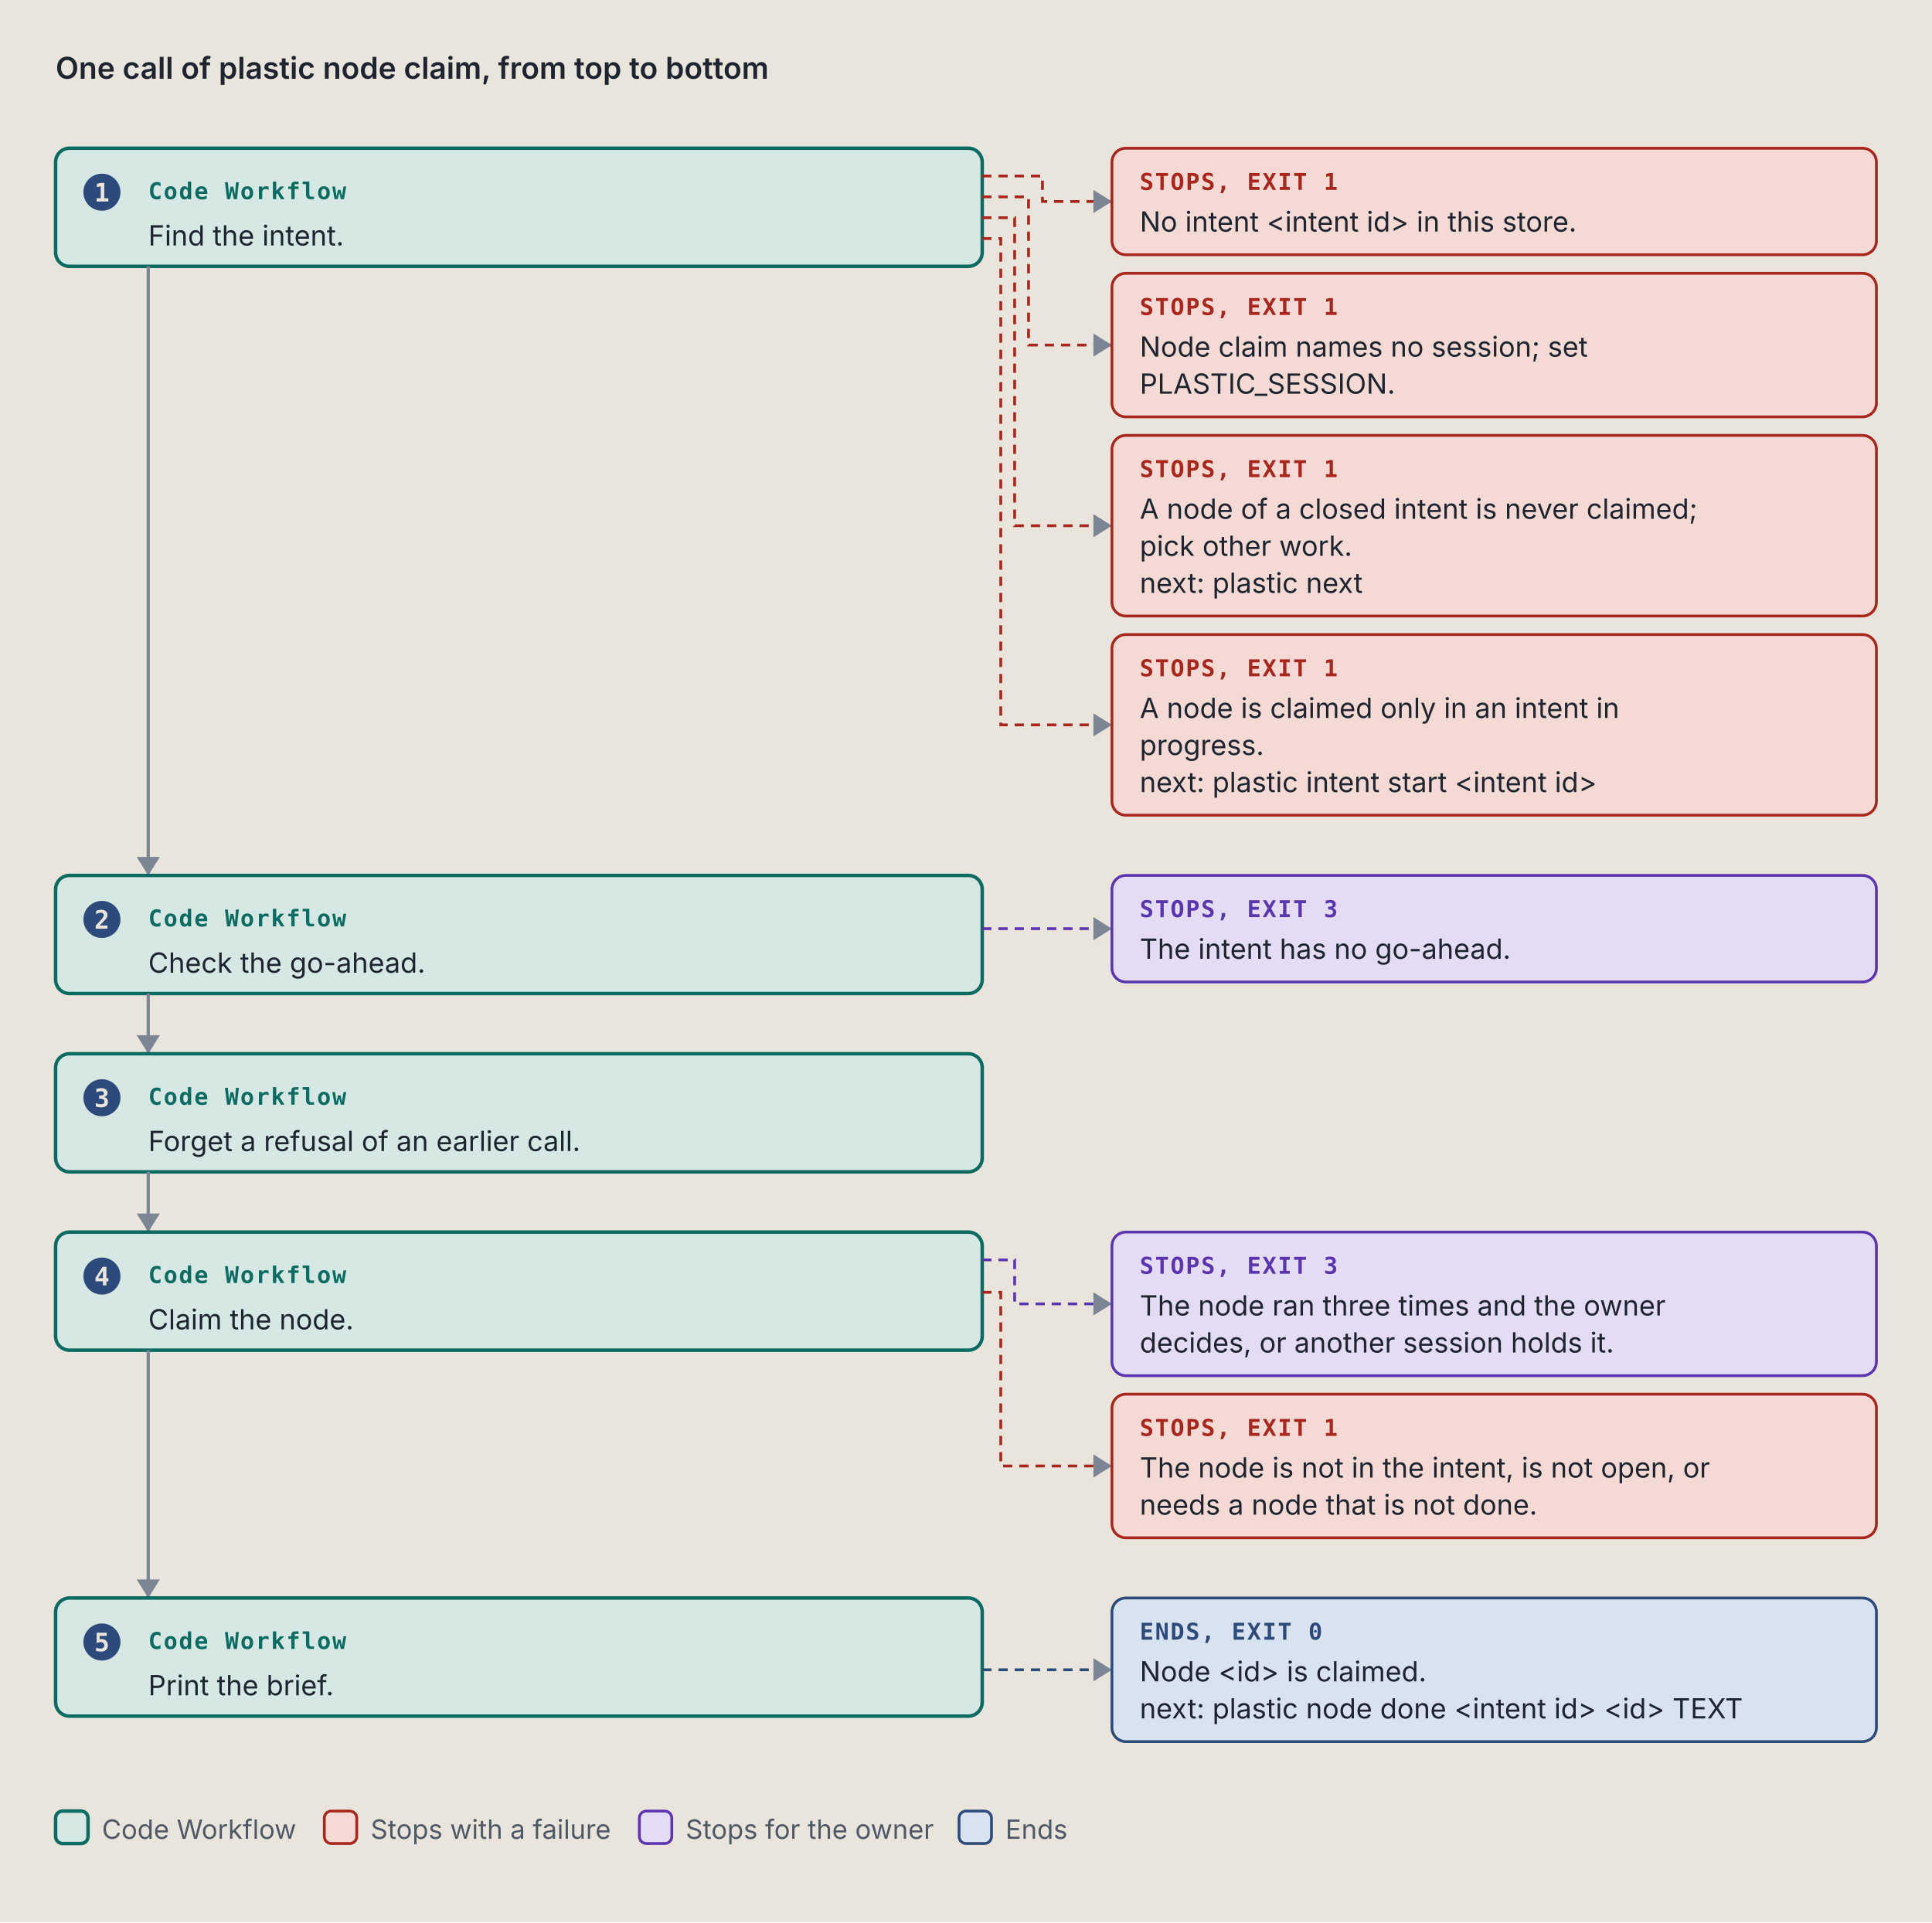
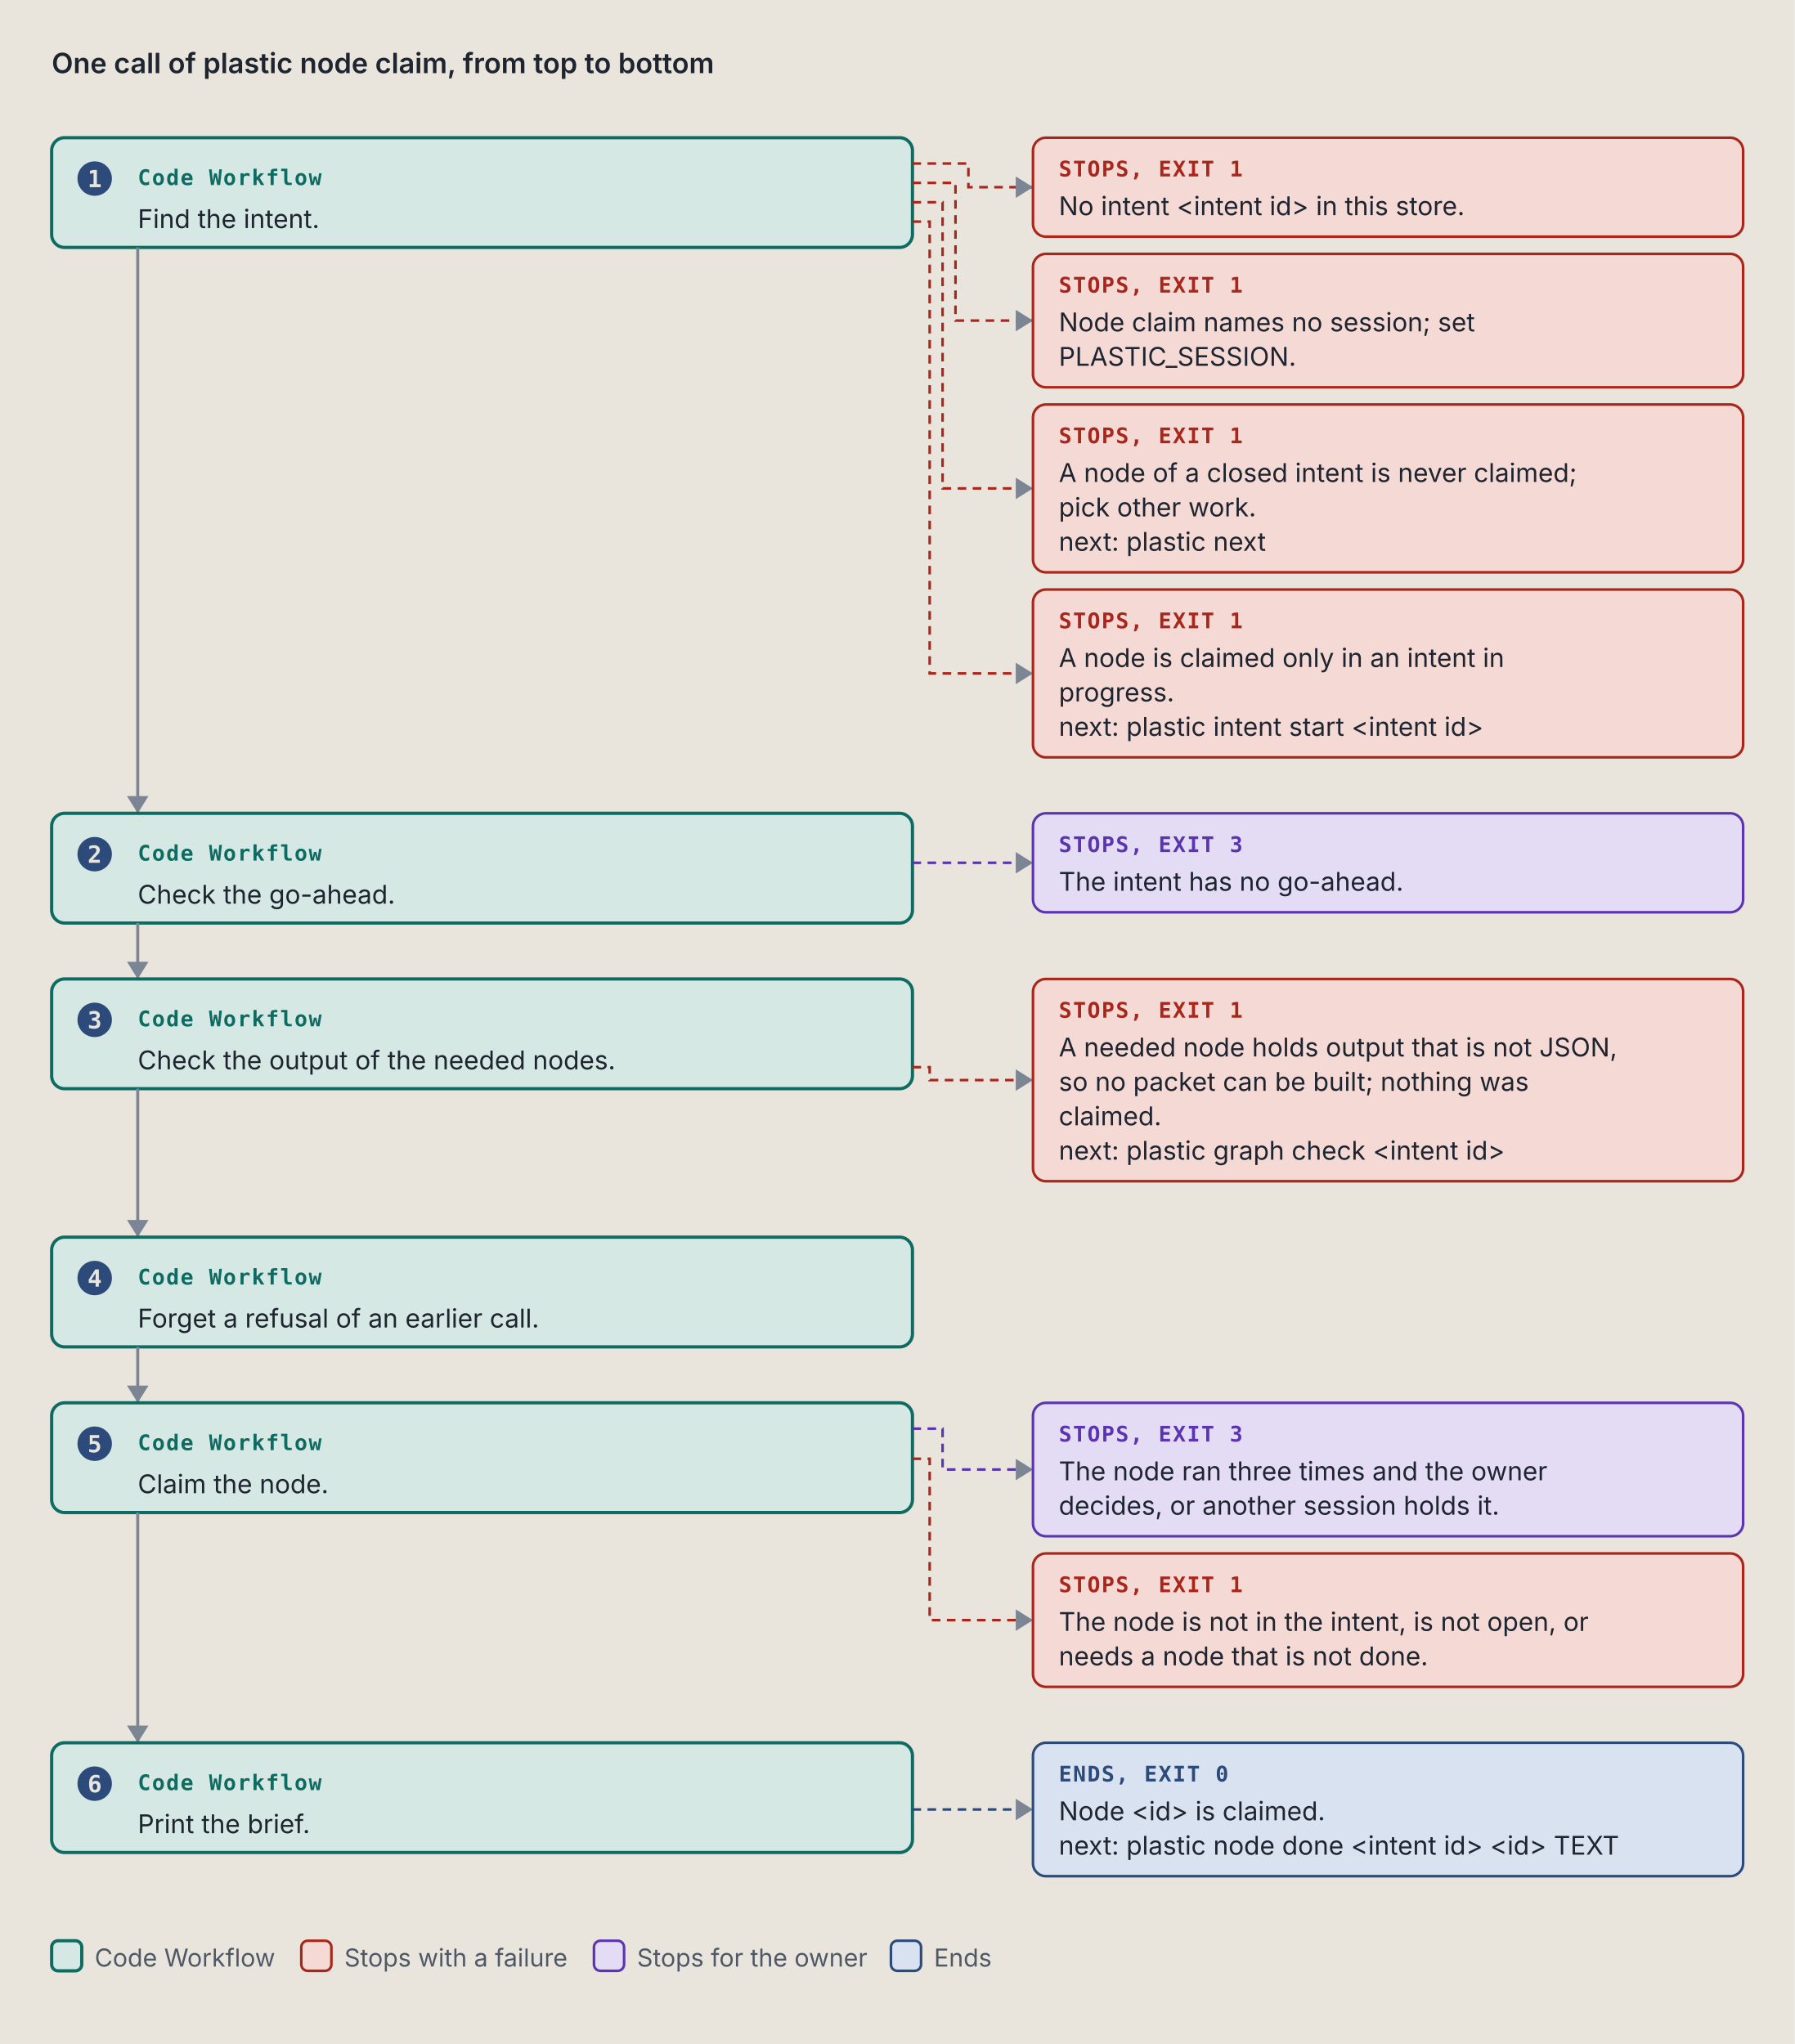
- <svg xmlns="http://www.w3.org/2000/svg" viewBox="0 0 834 830" width="834" height="830" role="img" xml:space="preserve">
+ <svg xmlns="http://www.w3.org/2000/svg" viewBox="0 0 834 950" width="834" height="950" role="img" xml:space="preserve">
  <style>.ground { fill: #e9e5dc; }
.card { fill: #f4f1ea; stroke: #7c8594; stroke-width: 1; }
.lane-code { fill: #d5e8e3; stroke: #0d6b61; stroke-width: 1.5; }
.lane-agent { fill: #f1e2c7; stroke: #9a5508; stroke-width: 1.5; }
.stop-refusal { fill: #e4dcf5; stroke: #5b35b0; stroke-width: 1.2; }
.stop-failure { fill: #f4d9d4; stroke: #a8261b; stroke-width: 1.2; }
.end { fill: #d9e2f0; stroke: #2c4a7a; stroke-width: 1.2; }
.stop-end { fill: #d9e2f0; stroke: #2c4a7a; stroke-width: 1.2; }
.stop-handoff { fill: #f1e2c7; stroke: #9a5508; stroke-width: 1.2; stroke-dasharray: 5 3; }
.wire-handoff { fill: none; stroke: #9a5508; stroke-width: 1.2; stroke-dasharray: 4 3; }
.wire-end { fill: none; stroke: #2c4a7a; stroke-width: 1.2; stroke-dasharray: 4 3; }
.tag-handoff { fill: #9a5508; }
.k { fill: #4f5866; font: 11.5px "IBM Plex Sans", system-ui, -apple-system, "Segoe UI", sans-serif; }
.way { fill: #1f2530; font: italic 12.5px "IBM Plex Sans", system-ui, -apple-system, "Segoe UI", sans-serif; }
.wire { fill: none; stroke: #7c8594; stroke-width: 1.4; }
.wire-read { fill: none; stroke: #7c8594; stroke-width: 1.4; stroke-dasharray: 5 3; }
.wire-refusal { fill: none; stroke: #5b35b0; stroke-width: 1.2; stroke-dasharray: 4 3; }
.wire-failure { fill: none; stroke: #a8261b; stroke-width: 1.2; stroke-dasharray: 4 3; }
.head { fill: #7c8594; }
.t { fill: #1f2530; font: 12px "IBM Plex Sans", system-ui, -apple-system, "Segoe UI", sans-serif; }
.tb { fill: #1f2530; font: 600 13px "IBM Plex Sans", system-ui, -apple-system, "Segoe UI", sans-serif; }
.tm { fill: #1f2530; font: 11.5px "IBM Plex Mono", ui-monospace, Menlo, Consolas, monospace; }
.tag { font: 600 10px "IBM Plex Mono", ui-monospace, Menlo, Consolas, monospace; letter-spacing: .06em; }
.tag-code { fill: #0d6b61; } .tag-agent { fill: #9a5508; } .tag-refusal { fill: #5b35b0; }
.tag-failure { fill: #a8261b; } .tag-end { fill: #2c4a7a; } .tag-muted { fill: #4f5866; }
.tm.tag-muted { font-size: 10.5px; }
.db { fill: #d9e2f0; stroke: #2c4a7a; stroke-width: 1.2; }
.codebox { fill: #f4f1ea; stroke: #7c8594; stroke-width: 1; }
.cx { fill: #1f2530; font: 12px "IBM Plex Mono", ui-monospace, Menlo, Consolas, monospace; white-space: pre; }
.cx-n { fill: #4f5866; font: 11px "IBM Plex Mono", ui-monospace, Menlo, Consolas, monospace; }
.cx-k { fill: #5b35b0; } .cx-s { fill: #9a5508; } .cx-y { fill: #0d6b61; }
.cx-w { fill: #2c4a7a; font-weight: 600; } .cx-t { fill: #a8261b; } .cx-c { fill: #4f5866; font-style: italic; }
.badge { fill: #2c4a7a; } .badge-t { fill: #e9e5dc; font: 600 11px "IBM Plex Mono", ui-monospace, Menlo, Consolas, monospace; }
.bracket { fill: none; stroke: #2c4a7a; stroke-width: 1.4; }
.term { fill: #16191e; stroke: #7c8594; stroke-width: 1; }
.term-t { fill: #e6e2d8; font: 12px "IBM Plex Mono", ui-monospace, Menlo, Consolas, monospace; }
.term-p { fill: #8fd18f; font: 12px "IBM Plex Mono", ui-monospace, Menlo, Consolas, monospace; }
.term-m { fill: #a3abb6; font: 12px "IBM Plex Mono", ui-monospace, Menlo, Consolas, monospace; }
.big { font: 700 36px "IBM Plex Mono", ui-monospace, Menlo, Consolas, monospace; }

@media (prefers-color-scheme: dark) {
.ground { fill: #171a1f; }
.card { fill: #20242b; stroke: #8a93a2; stroke-width: 1; }
.lane-code { fill: #173a36; stroke: #5cc4b4; stroke-width: 1.5; }
.lane-agent { fill: #3d2e17; stroke: #e5a95a; stroke-width: 1.5; }
.stop-refusal { fill: #2d2445; stroke: #b59cf2; stroke-width: 1.2; }
.stop-failure { fill: #45211e; stroke: #f2958a; stroke-width: 1.2; }
.end { fill: #1f2c42; stroke: #97b6e8; stroke-width: 1.2; }
.stop-end { fill: #1f2c42; stroke: #97b6e8; stroke-width: 1.2; }
.stop-handoff { fill: #3d2e17; stroke: #e5a95a; stroke-width: 1.2; stroke-dasharray: 5 3; }
.wire-handoff { fill: none; stroke: #e5a95a; stroke-width: 1.2; stroke-dasharray: 4 3; }
.wire-end { fill: none; stroke: #97b6e8; stroke-width: 1.2; stroke-dasharray: 4 3; }
.tag-handoff { fill: #e5a95a; }
.k { fill: #b3b9c3; font: 11.5px "IBM Plex Sans", system-ui, -apple-system, "Segoe UI", sans-serif; }
.way { fill: #e8e4da; font: italic 12.5px "IBM Plex Sans", system-ui, -apple-system, "Segoe UI", sans-serif; }
.wire { fill: none; stroke: #8a93a2; stroke-width: 1.4; }
.wire-read { fill: none; stroke: #8a93a2; stroke-width: 1.4; stroke-dasharray: 5 3; }
.wire-refusal { fill: none; stroke: #b59cf2; stroke-width: 1.2; stroke-dasharray: 4 3; }
.wire-failure { fill: none; stroke: #f2958a; stroke-width: 1.2; stroke-dasharray: 4 3; }
.head { fill: #8a93a2; }
.t { fill: #e8e4da; font: 12px "IBM Plex Sans", system-ui, -apple-system, "Segoe UI", sans-serif; }
.tb { fill: #e8e4da; font: 600 13px "IBM Plex Sans", system-ui, -apple-system, "Segoe UI", sans-serif; }
.tm { fill: #e8e4da; font: 11.5px "IBM Plex Mono", ui-monospace, Menlo, Consolas, monospace; }
.tag { font: 600 10px "IBM Plex Mono", ui-monospace, Menlo, Consolas, monospace; letter-spacing: .06em; }
.tag-code { fill: #5cc4b4; } .tag-agent { fill: #e5a95a; } .tag-refusal { fill: #b59cf2; }
.tag-failure { fill: #f2958a; } .tag-end { fill: #97b6e8; } .tag-muted { fill: #b3b9c3; }
.tm.tag-muted { font-size: 10.5px; }
.db { fill: #1f2c42; stroke: #97b6e8; stroke-width: 1.2; }
.codebox { fill: #20242b; stroke: #8a93a2; stroke-width: 1; }
.cx { fill: #e8e4da; font: 12px "IBM Plex Mono", ui-monospace, Menlo, Consolas, monospace; white-space: pre; }
.cx-n { fill: #b3b9c3; font: 11px "IBM Plex Mono", ui-monospace, Menlo, Consolas, monospace; }
.cx-k { fill: #b59cf2; } .cx-s { fill: #e5a95a; } .cx-y { fill: #5cc4b4; }
.cx-w { fill: #97b6e8; font-weight: 600; } .cx-t { fill: #f2958a; } .cx-c { fill: #b3b9c3; font-style: italic; }
.badge { fill: #97b6e8; } .badge-t { fill: #171a1f; font: 600 11px "IBM Plex Mono", ui-monospace, Menlo, Consolas, monospace; }
.bracket { fill: none; stroke: #97b6e8; stroke-width: 1.4; }
.term { fill: #16191e; stroke: #8a93a2; stroke-width: 1; }
.term-t { fill: #e6e2d8; font: 12px "IBM Plex Mono", ui-monospace, Menlo, Consolas, monospace; }
.term-p { fill: #8fd18f; font: 12px "IBM Plex Mono", ui-monospace, Menlo, Consolas, monospace; }
.term-m { fill: #a3abb6; font: 12px "IBM Plex Mono", ui-monospace, Menlo, Consolas, monospace; }
.big { font: 700 36px "IBM Plex Mono", ui-monospace, Menlo, Consolas, monospace; }
}</style>
  <rect width="100%" height="100%" class="ground" />
  <text x="24" y="34" class="tb" text-anchor="start">One call of plastic node claim, from top to bottom</text>
  <rect x="24" y="64" width="400" height="51" rx="6" class="lane-code" />
  <circle cx="44" cy="83" r="8" class="badge" />
  <text x="44" y="87" class="badge-t" text-anchor="middle">1</text>
  <text x="64" y="86" class="tag tag-code" text-anchor="start">Code Workflow</text>
  <text x="64" y="106" class="t" text-anchor="start">Find the intent.</text>
  <path d="M 424 76 L 450 76 L 450 87 L 480 87" class="wire-failure" />
  <path d="M 472 82 L 480 87 L 472 92 Z" class="head" />
  <rect x="480" y="64" width="330" height="46" rx="6" class="stop-failure" />
  <text x="492" y="82" class="tag tag-failure" text-anchor="start">STOPS, EXIT 1</text>
  <text x="492" y="100" class="t" text-anchor="start">No intent &lt;intent id&gt; in this store.</text>
  <path d="M 424 85 L 444 85 L 444 149 L 480 149" class="wire-failure" />
  <path d="M 472 144 L 480 149 L 472 154 Z" class="head" />
  <rect x="480" y="118" width="330" height="62" rx="6" class="stop-failure" />
  <text x="492" y="136" class="tag tag-failure" text-anchor="start">STOPS, EXIT 1</text>
  <text x="492" y="154" class="t" text-anchor="start">Node claim names no session; set</text>
  <text x="492" y="170" class="t" text-anchor="start">PLASTIC_SESSION.</text>
  <path d="M 424 94 L 438 94 L 438 227 L 480 227" class="wire-failure" />
  <path d="M 472 222 L 480 227 L 472 232 Z" class="head" />
  <rect x="480" y="188" width="330" height="78" rx="6" class="stop-failure" />
  <text x="492" y="206" class="tag tag-failure" text-anchor="start">STOPS, EXIT 1</text>
  <text x="492" y="224" class="t" text-anchor="start">A node of a closed intent is never claimed;</text>
  <text x="492" y="240" class="t" text-anchor="start">pick other work.</text>
  <text x="492" y="256" class="t" text-anchor="start">next: plastic next</text>
  <path d="M 424 103 L 432 103 L 432 313 L 480 313" class="wire-failure" />
  <path d="M 472 308 L 480 313 L 472 318 Z" class="head" />
  <rect x="480" y="274" width="330" height="78" rx="6" class="stop-failure" />
  <text x="492" y="292" class="tag tag-failure" text-anchor="start">STOPS, EXIT 1</text>
  <text x="492" y="310" class="t" text-anchor="start">A node is claimed only in an intent in</text>
  <text x="492" y="326" class="t" text-anchor="start">progress.</text>
  <text x="492" y="342" class="t" text-anchor="start">next: plastic intent start &lt;intent id&gt;</text>
  <path d="M 64 115 L 64 378" class="wire" />
  <path d="M 59 370 L 64 378 L 69 370 Z" class="head" />
  <rect x="24" y="378" width="400" height="51" rx="6" class="lane-code" />
  <circle cx="44" cy="397" r="8" class="badge" />
  <text x="44" y="401" class="badge-t" text-anchor="middle">2</text>
  <text x="64" y="400" class="tag tag-code" text-anchor="start">Code Workflow</text>
  <text x="64" y="420" class="t" text-anchor="start">Check the go-ahead.</text>
  <path d="M 424 401 L 480 401" class="wire-refusal" />
  <path d="M 472 396 L 480 401 L 472 406 Z" class="head" />
  <rect x="480" y="378" width="330" height="46" rx="6" class="stop-refusal" />
  <text x="492" y="396" class="tag tag-refusal" text-anchor="start">STOPS, EXIT 3</text>
  <text x="492" y="414" class="t" text-anchor="start">The intent has no go-ahead.</text>
  <path d="M 64 429 L 64 455" class="wire" />
  <path d="M 59 447 L 64 455 L 69 447 Z" class="head" />
  <rect x="24" y="455" width="400" height="51" rx="6" class="lane-code" />
  <circle cx="44" cy="474" r="8" class="badge" />
  <text x="44" y="478" class="badge-t" text-anchor="middle">3</text>
  <text x="64" y="477" class="tag tag-code" text-anchor="start">Code Workflow</text>
-   <text x="64" y="497" class="t" text-anchor="start">Forget a refusal of an earlier call.</text>
-   <path d="M 64 506 L 64 532" class="wire" />
-   <path d="M 59 524 L 64 532 L 69 524 Z" class="head" />
-   <rect x="24" y="532" width="400" height="51" rx="6" class="lane-code" />
-   <circle cx="44" cy="551" r="8" class="badge" />
-   <text x="44" y="555" class="badge-t" text-anchor="middle">4</text>
-   <text x="64" y="554" class="tag tag-code" text-anchor="start">Code Workflow</text>
-   <text x="64" y="574" class="t" text-anchor="start">Claim the node.</text>
-   <path d="M 424 544 L 438 544 L 438 563 L 480 563" class="wire-refusal" />
-   <path d="M 472 558 L 480 563 L 472 568 Z" class="head" />
-   <rect x="480" y="532" width="330" height="62" rx="6" class="stop-refusal" />
-   <text x="492" y="550" class="tag tag-refusal" text-anchor="start">STOPS, EXIT 3</text>
-   <text x="492" y="568" class="t" text-anchor="start">The node ran three times and the owner</text>
-   <text x="492" y="584" class="t" text-anchor="start">decides, or another session holds it.</text>
-   <path d="M 424 558 L 432 558 L 432 633 L 480 633" class="wire-failure" />
-   <path d="M 472 628 L 480 633 L 472 638 Z" class="head" />
-   <rect x="480" y="602" width="330" height="62" rx="6" class="stop-failure" />
-   <text x="492" y="620" class="tag tag-failure" text-anchor="start">STOPS, EXIT 1</text>
-   <text x="492" y="638" class="t" text-anchor="start">The node is not in the intent, is not open, or</text>
-   <text x="492" y="654" class="t" text-anchor="start">needs a node that is not done.</text>
-   <path d="M 64 583 L 64 690" class="wire" />
-   <path d="M 59 682 L 64 690 L 69 682 Z" class="head" />
-   <rect x="24" y="690" width="400" height="51" rx="6" class="lane-code" />
-   <circle cx="44" cy="709" r="8" class="badge" />
-   <text x="44" y="713" class="badge-t" text-anchor="middle">5</text>
-   <text x="64" y="712" class="tag tag-code" text-anchor="start">Code Workflow</text>
-   <text x="64" y="732" class="t" text-anchor="start">Print the brief.</text>
-   <path d="M 424 721 L 480 721" class="wire-end" />
-   <path d="M 472 716 L 480 721 L 472 726 Z" class="head" />
-   <rect x="480" y="690" width="330" height="62" rx="6" class="stop-end" />
-   <text x="492" y="708" class="tag tag-end" text-anchor="start">ENDS, EXIT 0</text>
-   <text x="492" y="726" class="t" text-anchor="start">Node &lt;id&gt; is claimed.</text>
-   <text x="492" y="742" class="t" text-anchor="start">next: plastic node done &lt;intent id&gt; &lt;id&gt; TEXT</text>
-   <rect x="24" y="782" width="14" height="14" rx="3" class="lane-code" />
-   <text x="44" y="794" class="k" text-anchor="start">Code Workflow</text>
-   <rect x="140" y="782" width="14" height="14" rx="3" class="stop-failure" />
-   <text x="160" y="794" class="k" text-anchor="start">Stops with a failure</text>
-   <rect x="276" y="782" width="14" height="14" rx="3" class="stop-refusal" />
-   <text x="296" y="794" class="k" text-anchor="start">Stops for the owner</text>
-   <rect x="414" y="782" width="14" height="14" rx="3" class="stop-end" />
-   <text x="434" y="794" class="k" text-anchor="start">Ends</text>
+   <text x="64" y="497" class="t" text-anchor="start">Check the output of the needed nodes.</text>
+   <path d="M 424 496 L 432 496 L 432 502 L 480 502" class="wire-failure" />
+   <path d="M 472 497 L 480 502 L 472 507 Z" class="head" />
+   <rect x="480" y="455" width="330" height="94" rx="6" class="stop-failure" />
+   <text x="492" y="473" class="tag tag-failure" text-anchor="start">STOPS, EXIT 1</text>
+   <text x="492" y="491" class="t" text-anchor="start">A needed node holds output that is not JSON,</text>
+   <text x="492" y="507" class="t" text-anchor="start">so no packet can be built; nothing was</text>
+   <text x="492" y="523" class="t" text-anchor="start">claimed.</text>
+   <text x="492" y="539" class="t" text-anchor="start">next: plastic graph check &lt;intent id&gt;</text>
+   <path d="M 64 506 L 64 575" class="wire" />
+   <path d="M 59 567 L 64 575 L 69 567 Z" class="head" />
+   <rect x="24" y="575" width="400" height="51" rx="6" class="lane-code" />
+   <circle cx="44" cy="594" r="8" class="badge" />
+   <text x="44" y="598" class="badge-t" text-anchor="middle">4</text>
+   <text x="64" y="597" class="tag tag-code" text-anchor="start">Code Workflow</text>
+   <text x="64" y="617" class="t" text-anchor="start">Forget a refusal of an earlier call.</text>
+   <path d="M 64 626 L 64 652" class="wire" />
+   <path d="M 59 644 L 64 652 L 69 644 Z" class="head" />
+   <rect x="24" y="652" width="400" height="51" rx="6" class="lane-code" />
+   <circle cx="44" cy="671" r="8" class="badge" />
+   <text x="44" y="675" class="badge-t" text-anchor="middle">5</text>
+   <text x="64" y="674" class="tag tag-code" text-anchor="start">Code Workflow</text>
+   <text x="64" y="694" class="t" text-anchor="start">Claim the node.</text>
+   <path d="M 424 664 L 438 664 L 438 683 L 480 683" class="wire-refusal" />
+   <path d="M 472 678 L 480 683 L 472 688 Z" class="head" />
+   <rect x="480" y="652" width="330" height="62" rx="6" class="stop-refusal" />
+   <text x="492" y="670" class="tag tag-refusal" text-anchor="start">STOPS, EXIT 3</text>
+   <text x="492" y="688" class="t" text-anchor="start">The node ran three times and the owner</text>
+   <text x="492" y="704" class="t" text-anchor="start">decides, or another session holds it.</text>
+   <path d="M 424 678 L 432 678 L 432 753 L 480 753" class="wire-failure" />
+   <path d="M 472 748 L 480 753 L 472 758 Z" class="head" />
+   <rect x="480" y="722" width="330" height="62" rx="6" class="stop-failure" />
+   <text x="492" y="740" class="tag tag-failure" text-anchor="start">STOPS, EXIT 1</text>
+   <text x="492" y="758" class="t" text-anchor="start">The node is not in the intent, is not open, or</text>
+   <text x="492" y="774" class="t" text-anchor="start">needs a node that is not done.</text>
+   <path d="M 64 703 L 64 810" class="wire" />
+   <path d="M 59 802 L 64 810 L 69 802 Z" class="head" />
+   <rect x="24" y="810" width="400" height="51" rx="6" class="lane-code" />
+   <circle cx="44" cy="829" r="8" class="badge" />
+   <text x="44" y="833" class="badge-t" text-anchor="middle">6</text>
+   <text x="64" y="832" class="tag tag-code" text-anchor="start">Code Workflow</text>
+   <text x="64" y="852" class="t" text-anchor="start">Print the brief.</text>
+   <path d="M 424 841 L 480 841" class="wire-end" />
+   <path d="M 472 836 L 480 841 L 472 846 Z" class="head" />
+   <rect x="480" y="810" width="330" height="62" rx="6" class="stop-end" />
+   <text x="492" y="828" class="tag tag-end" text-anchor="start">ENDS, EXIT 0</text>
+   <text x="492" y="846" class="t" text-anchor="start">Node &lt;id&gt; is claimed.</text>
+   <text x="492" y="862" class="t" text-anchor="start">next: plastic node done &lt;intent id&gt; &lt;id&gt; TEXT</text>
+   <rect x="24" y="902" width="14" height="14" rx="3" class="lane-code" />
+   <text x="44" y="914" class="k" text-anchor="start">Code Workflow</text>
+   <rect x="140" y="902" width="14" height="14" rx="3" class="stop-failure" />
+   <text x="160" y="914" class="k" text-anchor="start">Stops with a failure</text>
+   <rect x="276" y="902" width="14" height="14" rx="3" class="stop-refusal" />
+   <text x="296" y="914" class="k" text-anchor="start">Stops for the owner</text>
+   <rect x="414" y="902" width="14" height="14" rx="3" class="stop-end" />
+   <text x="434" y="914" class="k" text-anchor="start">Ends</text>
</svg>
